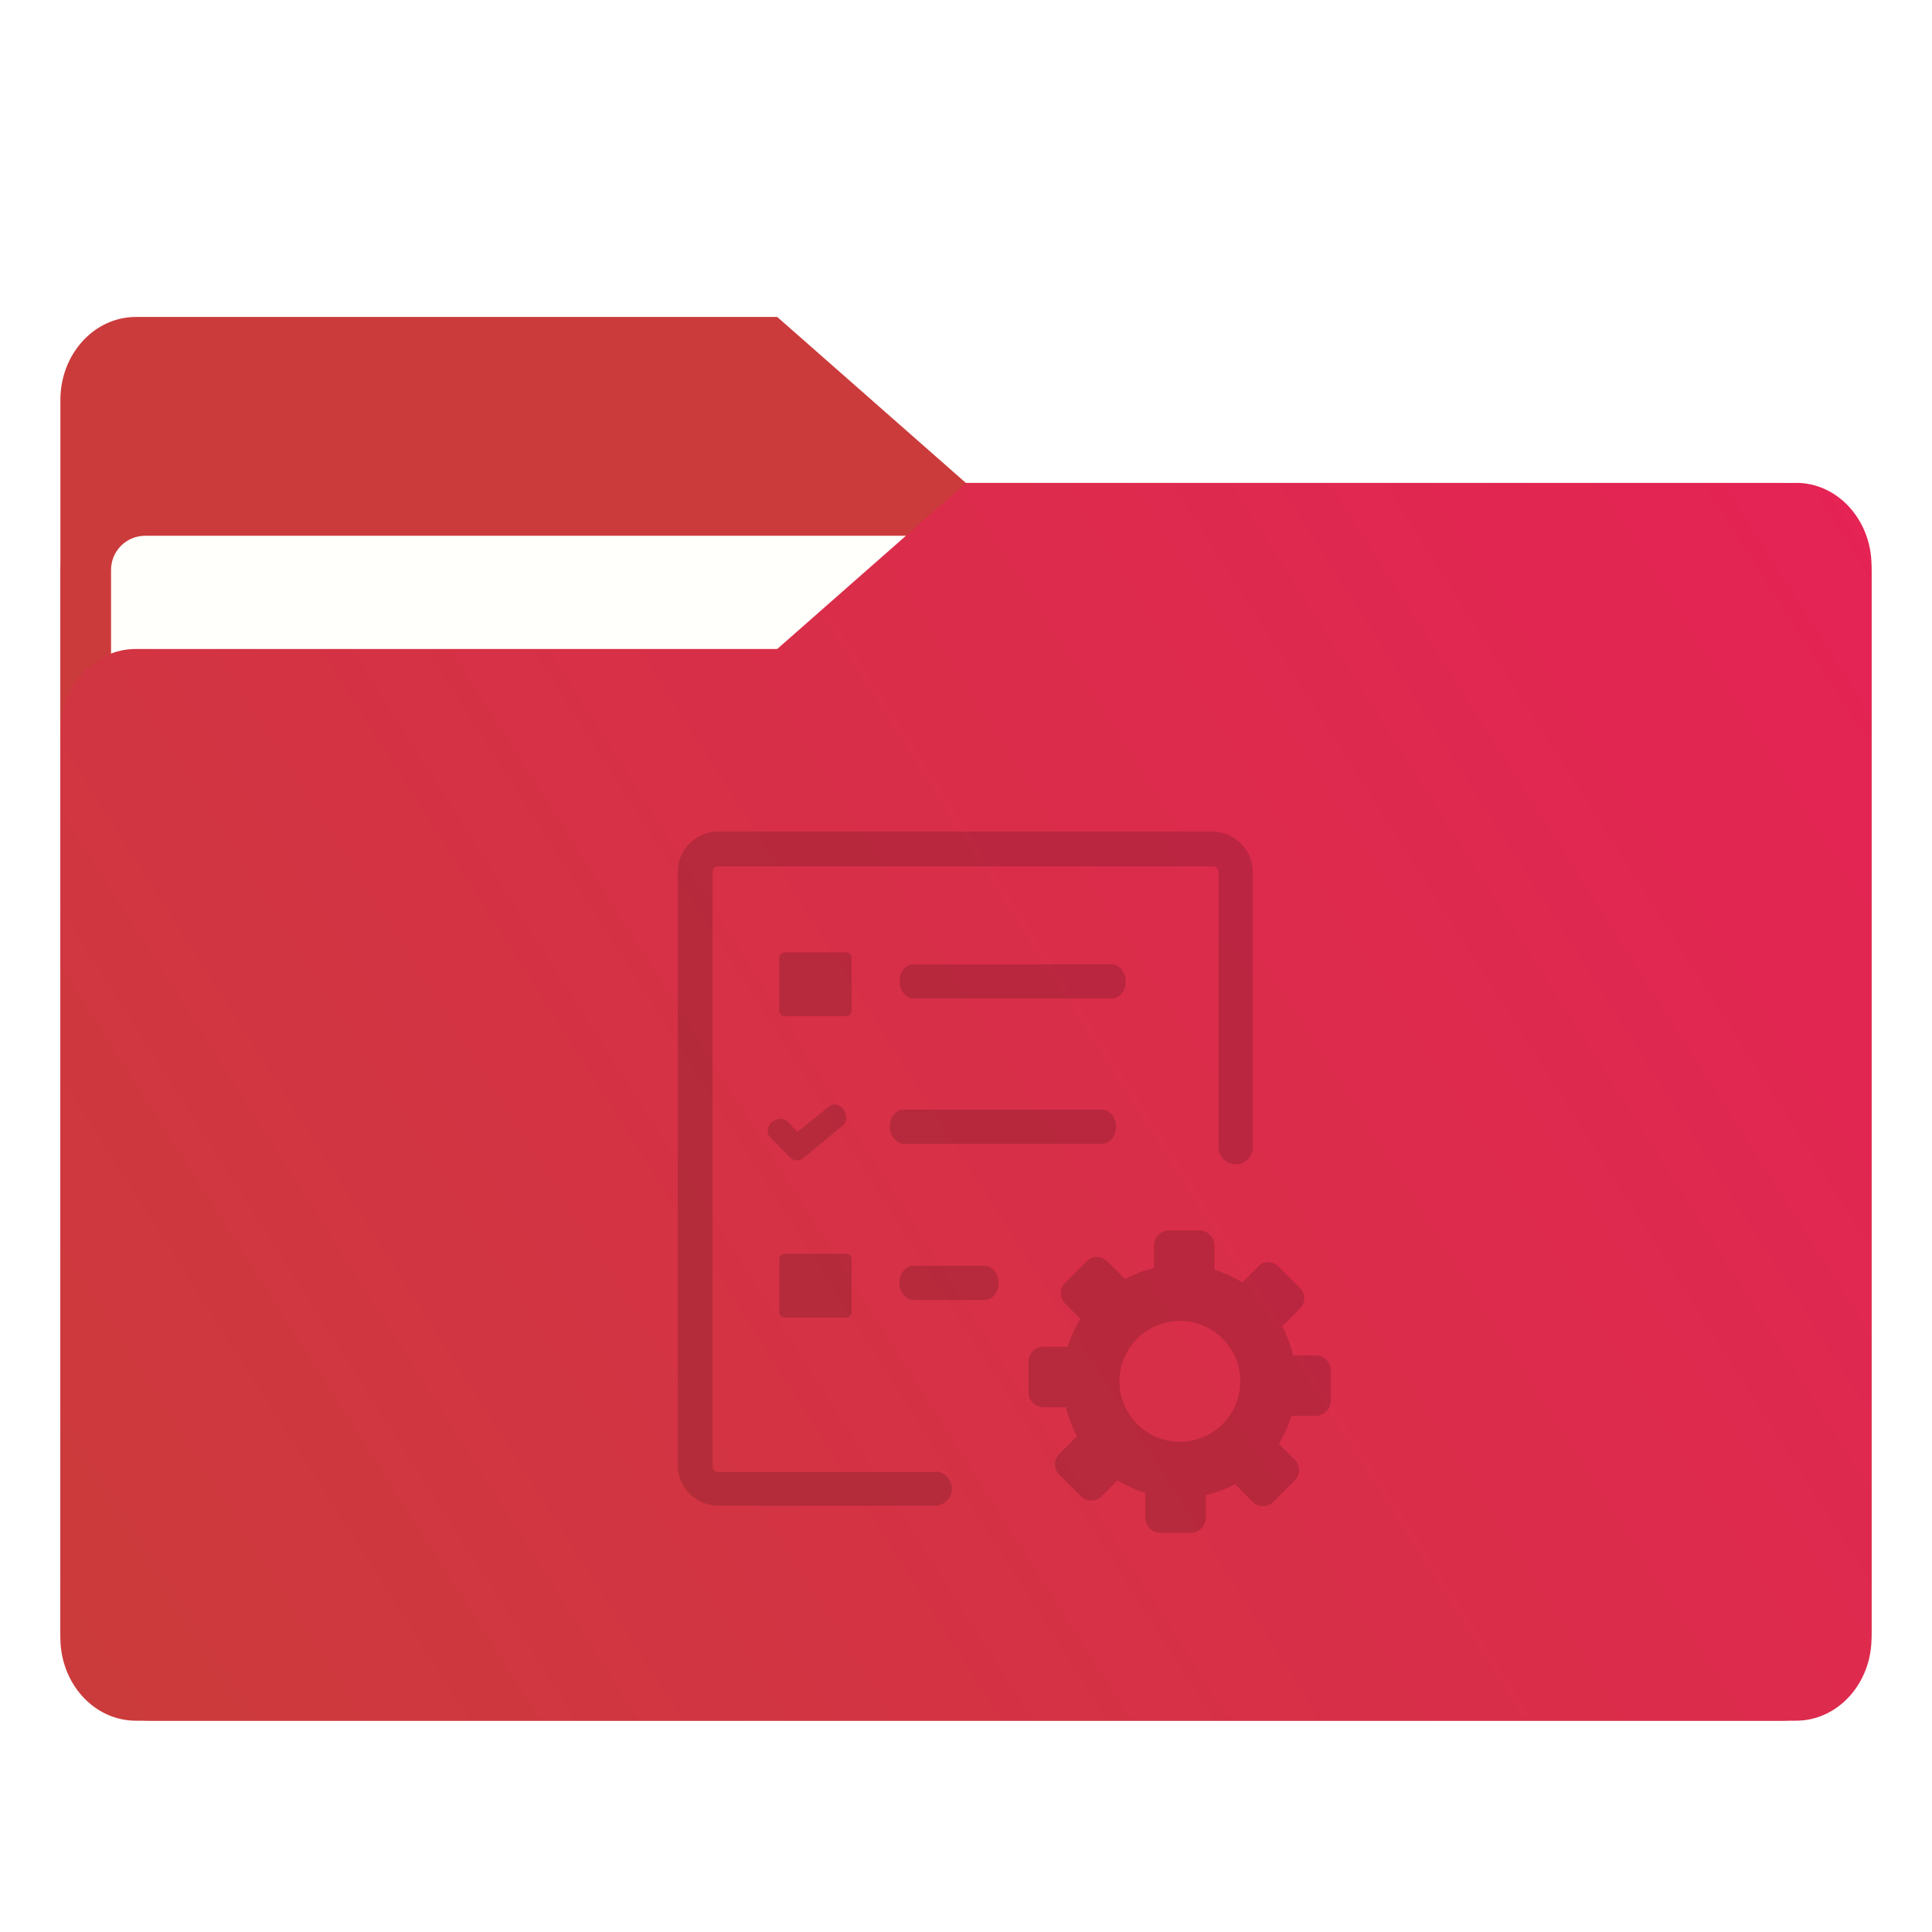
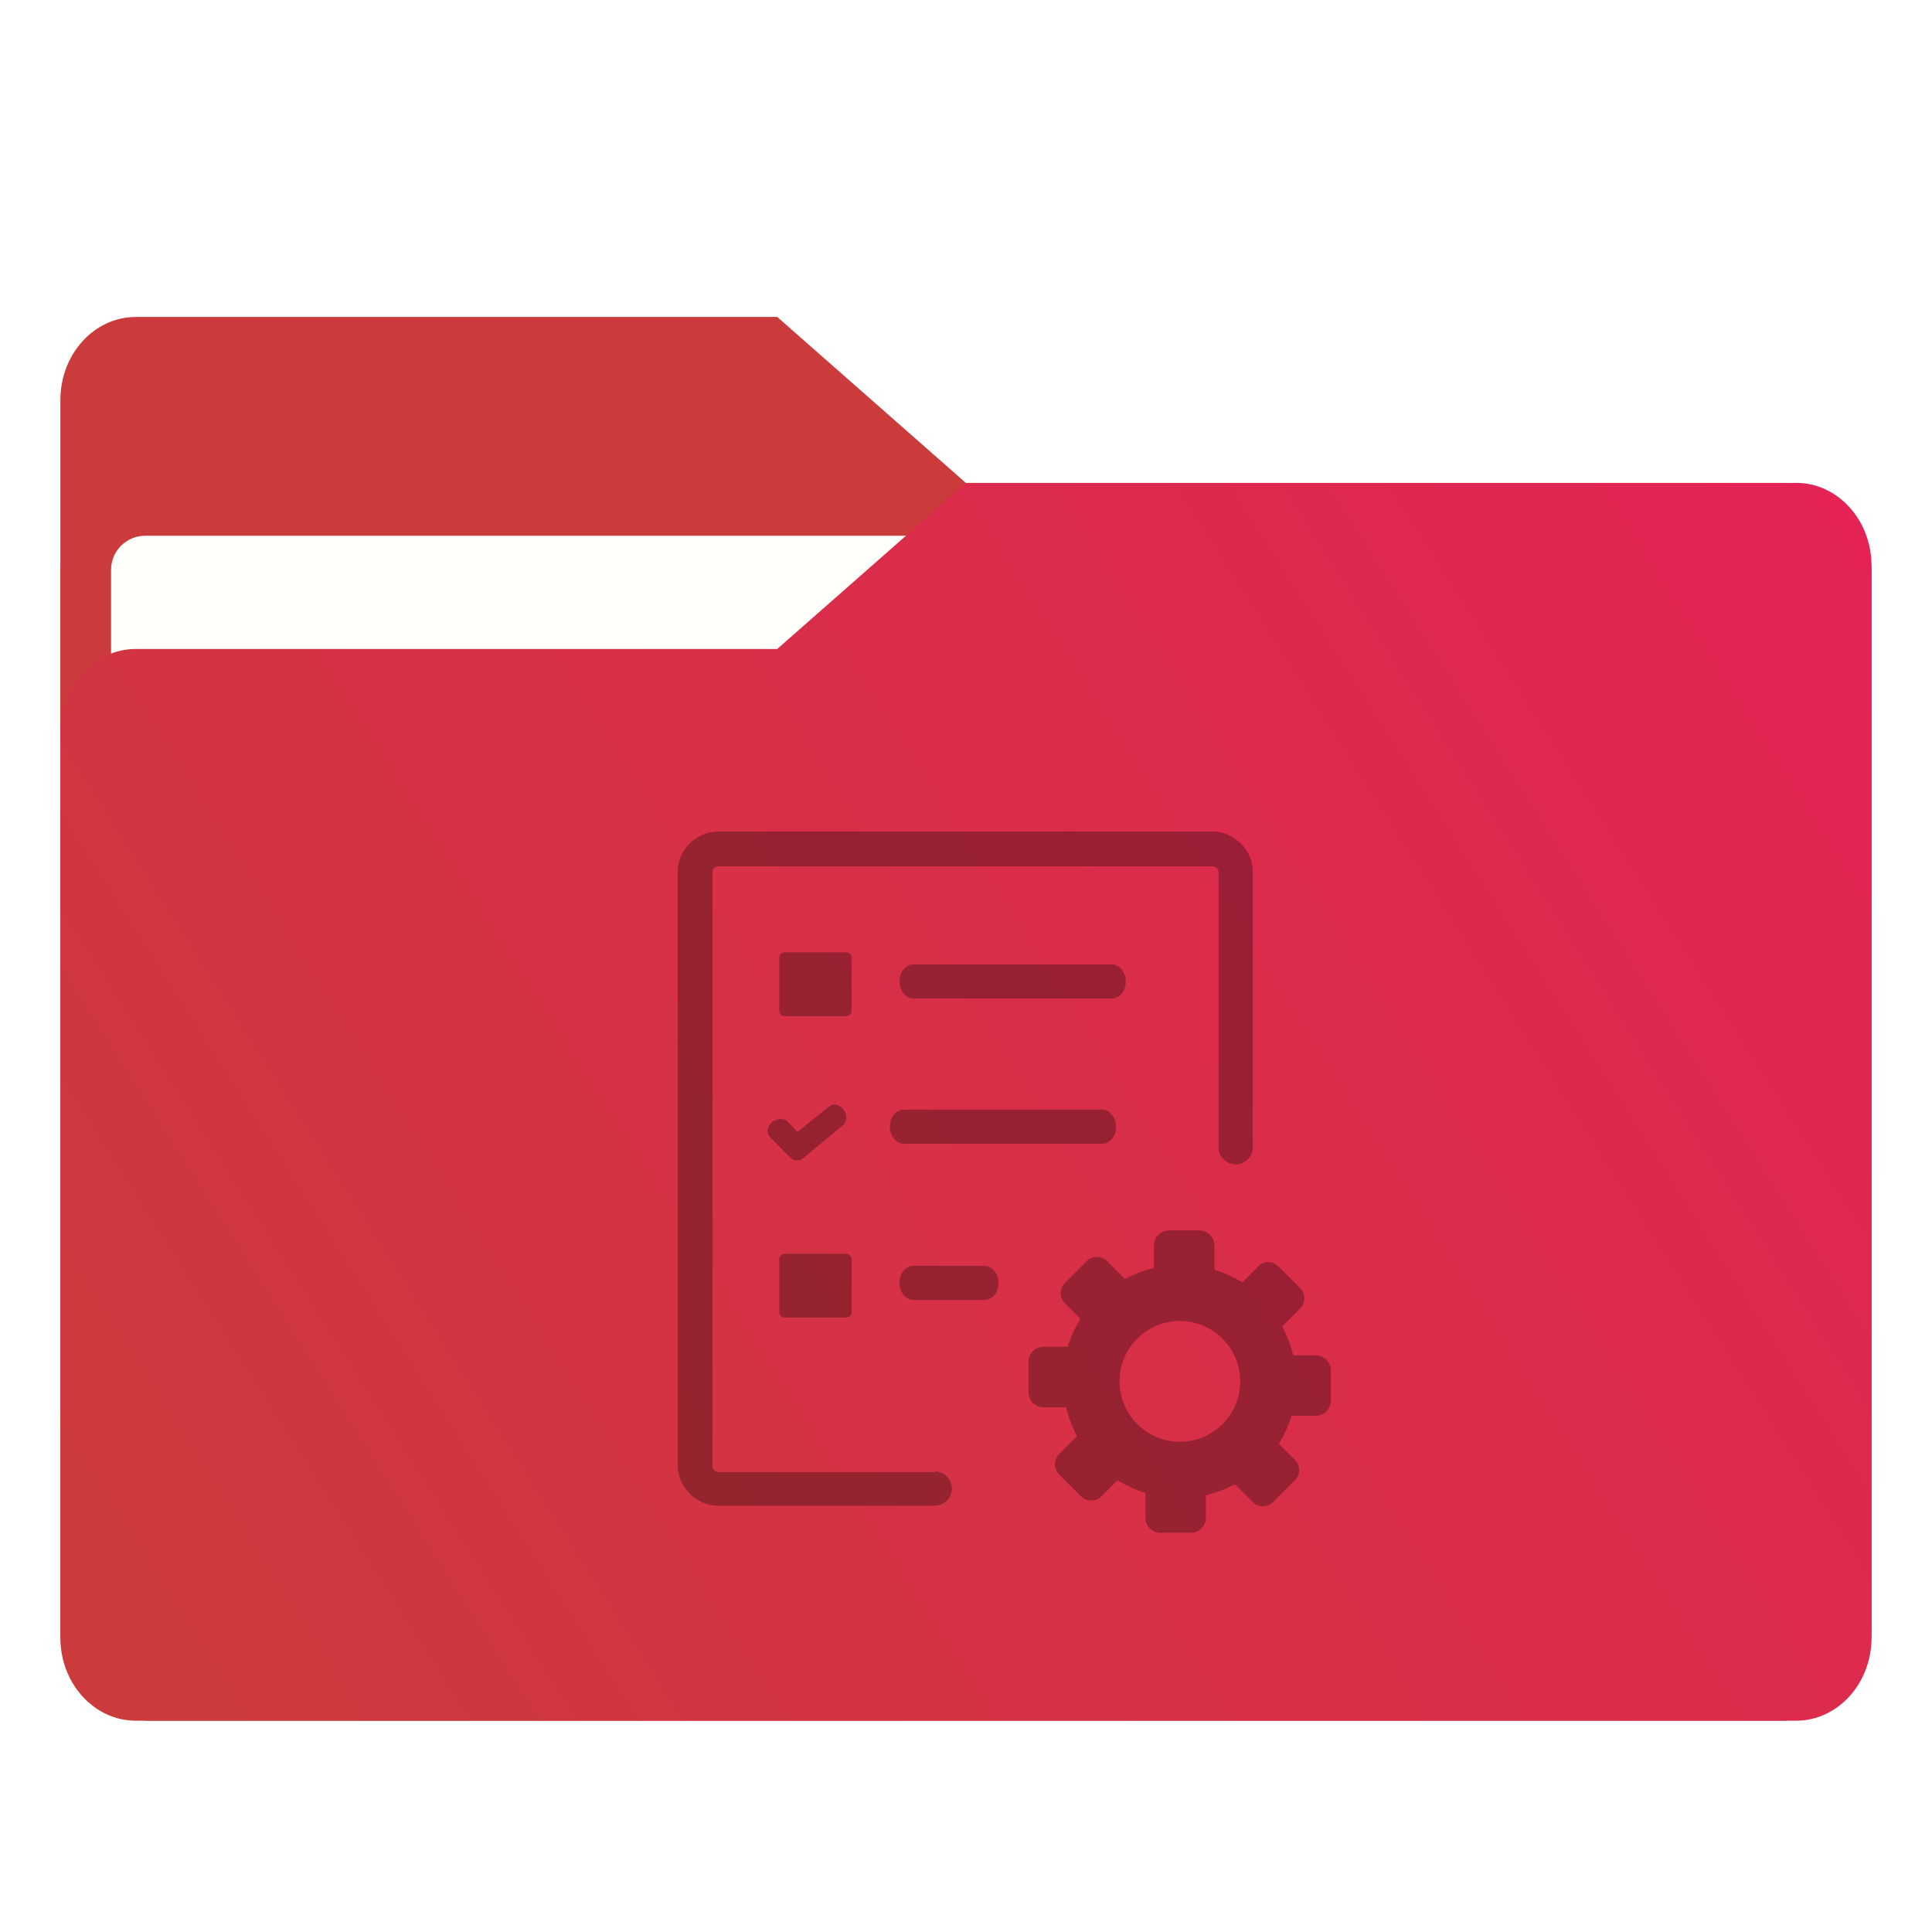
<svg xmlns="http://www.w3.org/2000/svg" xmlns:xlink="http://www.w3.org/1999/xlink" width="64" height="64" version="1.1" viewBox="0 0 16.933 16.933" id="svg56">
  <defs id="defs18">
    <linearGradient id="linearGradient1064" x1="-15.961" x2="-.301" y1="-43.254" y2="-54.196" gradientTransform="matrix(1 0 0 1.1 16.669 62.435)" gradientUnits="userSpaceOnUse">
      <stop stop-color="#cb3b3b" offset="0" id="stop2" />
      <stop stop-color="#e62256" offset="1" id="stop4" />
    </linearGradient>
    <linearGradient id="linearGradient992" x1="-16.14" x2="-1.07" y1="-55.616" y2="-44.835" gradientTransform="matrix(1 0 0 1.1 16.669 62.435)" gradientUnits="userSpaceOnUse">
      <stop stop-color="#cb3b3b" offset="0" id="stop7" />
      <stop stop-color="#e62256" offset="1" id="stop9" />
    </linearGradient>
    <linearGradient id="linearGradient1006" x1=".529" x2="16.217" y1="2.778" y2="14.872" gradientTransform="matrix(1,0,0,1.1,16.669,62.435)" gradientUnits="userSpaceOnUse">
      <stop stop-color="#cb3b3b" offset="0" id="stop12" />
      <stop stop-color="#e62256" offset="1" id="stop14" />
    </linearGradient>
    <linearGradient id="linearGradient939" x1="-16.14" x2="-1.07" y1="-55.616" y2="-44.835" gradientTransform="matrix(1,0,0,1.1,16.669,62.435)" gradientUnits="userSpaceOnUse" xlink:href="#linearGradient992" />
  </defs>
-   <g fill="#85203b" stroke-width=".265" id="g30">
+   <g fill="#5e4aa6" stroke-width=".265" id="g30">
    <circle cx="-330.35" cy="-328.38" r="0" id="circle22" />
    <circle cx="-312.11" cy="-326.25" r="0" id="circle24" />
    <circle cx="-306.02" cy="-333.07" r="0" id="circle26" />
    <circle cx="-308.84" cy="-326.01" r="0" id="circle28" />
  </g>
-   <g transform="translate(.000295 -.00032978)" fill="#85203b" stroke-width=".265" id="g42">
+   <g transform="translate(.000295 -.00032978)" fill="#5e4aa6" stroke-width=".265" id="g42">
    <circle cx="-330.35" cy="-328.38" r="0" id="circle32" />
    <circle cx="-312.11" cy="-326.25" r="0" id="circle34" />
    <circle cx="-306.02" cy="-333.07" r="0" id="circle36" />
    <circle cx="-308.84" cy="-326.01" r="0" id="circle38" />
    <circle cx="-328.8" cy="-330.45" r="0" id="circle40" />
  </g>
  <g transform="translate(.000295 -.00032978)" id="g52">
    <g transform="matrix(1,0,0,1.1,16.669,63.956)" fill="url(#linearGradient939)" stroke-width=".661" id="g46">
      <path d="m-8.203-51.317h-7.937v-3.638c0-0.365 0.296-0.661 0.661-0.661h5.622l1.654 1.323z" fill="url(#linearGradient939)" id="path44" />
    </g>
    <rect x=".529" y="4.233" width="15.874" height="10.848" ry=".794" fill="url(#linearGradient1006)" id="rect48" />
    <rect x=".973" y="4.696" width="14.987" height="9.922" ry=".299" fill="#fffffc" id="rect50" />
  </g>
  <path d="m15.742 4.233h-7.276l-1.654 1.455h-5.622c-0.365 0-0.661 0.326-0.661 0.728v7.937c0 0.402 0.296 0.728 0.661 0.728h14.552c0.365 0 0.661-0.326 0.661-0.728v-9.393c0-0.402-0.296-0.728-0.661-0.728z" fill="url(#linearGradient1064)" stroke-width=".694" id="path54" />
-   <path class="st0" d="m 11.204,11.099 0.19,0.19 c 0.05,0.05 0.05,0.13 0,0.18 l -0.155,0.155 c 0.04,0.08 0.075,0.165 0.095,0.255 h 0.2 c 0.07,0 0.13,0.06 0.13,0.13 v 0.27 c 0,0.07 -0.06,0.13 -0.13,0.13 H 11.319 c -0.025,0.085 -0.065,0.17 -0.11,0.245 l 0.14,0.14 c 0.05,0.05 0.05,0.13 0,0.18 l -0.19,0.19 c -0.05,0.05 -0.13,0.05 -0.18,0 l -0.155,-0.155 c -0.08,0.04 -0.165,0.075 -0.255,0.095 v 0.2 c 0,0.07 -0.06,0.13 -0.13,0.13 h -0.27 c -0.07,0 -0.13,-0.06 -0.13,-0.13 v -0.22 c -0.085,-0.025 -0.17,-0.065 -0.245,-0.11 l -0.14,0.14 c -0.05,0.05 -0.13,0.05 -0.18,0 l -0.19,-0.19 c -0.05,-0.05 -0.05,-0.13 0,-0.18 l 0.155,-0.155 c -0.04,-0.08 -0.075,-0.165 -0.095,-0.255 h -0.2 c -0.07,0 -0.13,-0.06 -0.13,-0.13 v -0.27 c 0,-0.07 0.06,-0.13 0.13,-0.13 h 0.215 c 0.025,-0.085 0.065,-0.17 0.11,-0.245 l -0.135,-0.135 c -0.05,-0.05 -0.05,-0.13 0,-0.18 l 0.19,-0.19 c 0.05,-0.05 0.13,-0.05 0.18,0 l 0.155,0.155 c 0.08,-0.04 0.165,-0.075 0.255,-0.095 v -0.2 c 0,-0.07 0.06,-0.13 0.13,-0.13 h 0.27 c 0.07,0 0.13,0.06 0.13,0.13 v 0.215 c 0.085,0.025 0.17,0.065 0.245,0.11 l 0.14,-0.14 c 0.04,-0.05 0.125,-0.05 0.175,0 z m -3.196,0.295 c -0.07,0 -0.125,-0.07 -0.125,-0.15 0,-0.085 0.055,-0.15 0.125,-0.15 h 0.619 c 0.07,0 0.125,0.07 0.125,0.15 0,0.085 -0.055,0.15 -0.125,0.15 z m 0.185,1.503 c 0.085,0 0.15,0.07 0.15,0.15 0,0.085 -0.07,0.15 -0.15,0.15 h -1.898 c -0.095,0 -0.185,-0.04 -0.25,-0.105 -0.065,-0.065 -0.105,-0.15 -0.105,-0.25 V 7.643 c 0,-0.1 0.04,-0.185 0.105,-0.25 0.065,-0.065 0.15,-0.105 0.25,-0.105 h 4.33 c 0.095,0 0.185,0.04 0.25,0.105 0.065,0.065 0.105,0.15 0.105,0.25 v 2.412 c 0,0.085 -0.07,0.15 -0.15,0.15 -0.085,0 -0.15,-0.07 -0.15,-0.15 V 7.643 c 0,-0.015 -0.005,-0.025 -0.015,-0.035 -0.01,-0.01 -0.02,-0.015 -0.035,-0.015 H 6.295 c -0.015,0 -0.025,0.005 -0.035,0.015 -0.01,0.005 -0.015,0.02 -0.015,0.035 v 5.209 c 0,0.015 0.005,0.025 0.015,0.035 0.01,0.01 0.02,0.015 0.035,0.015 h 1.898 z m -1.313,-1.908 h 0.534 c 0.03,0 0.05,0.02 0.05,0.05 v 0.459 c 0,0.03 -0.02,0.05 -0.05,0.05 h -0.534 c -0.03,0 -0.05,-0.02 -0.05,-0.05 v -0.459 c 0,-0.03 0.02,-0.05 0.05,-0.05 z m 0,-2.642 h 0.534 c 0.03,0 0.05,0.02 0.05,0.05 v 0.459 c 0,0.03 -0.02,0.05 -0.05,0.05 h -0.534 c -0.03,0 -0.05,-0.02 -0.05,-0.05 V 8.397 c 0,-0.03 0.02,-0.05 0.05,-0.05 z m 1.129,0.405 c -0.07,0 -0.125,-0.07 -0.125,-0.15 0,-0.085 0.055,-0.15 0.125,-0.15 h 1.733 c 0.07,0 0.125,0.07 0.125,0.15 0,0.085 -0.055,0.15 -0.125,0.15 z m -0.974,1.403 c -0.035,0.025 -0.08,0.02 -0.115,-0.015 -0.005,-0.005 -0.005,-0.005 -0.01,-0.01 L 6.749,9.966 c -0.035,-0.035 -0.025,-0.09 0.015,-0.13 0.045,-0.035 0.105,-0.04 0.14,-0.005 l 0.085,0.09 0.28,-0.225 c 0.035,-0.03 0.095,-0.015 0.125,0.03 0.035,0.045 0.03,0.11 -0.01,0.14 z m 0.889,-0.13 c -0.07,0 -0.125,-0.07 -0.125,-0.15 0,-0.085 0.055,-0.15 0.125,-0.15 h 1.733 c 0.07,0 0.125,0.07 0.125,0.15 0,0.085 -0.055,0.15 -0.125,0.15 z m 2.417,1.553 c 0.29,0 0.529,0.235 0.529,0.529 0,0.29 -0.235,0.529 -0.529,0.529 -0.29,0 -0.529,-0.235 -0.529,-0.529 0,-0.295 0.24,-0.529 0.529,-0.529 z" opacity="0.15" stroke-width="0.05" id="path53" style="clip-rule:evenodd;fill-rule:evenodd" />
+   <path class="st0" d="m 11.204,11.099 0.19,0.19 c 0.05,0.05 0.05,0.13 0,0.18 l -0.155,0.155 c 0.04,0.08 0.075,0.165 0.095,0.255 h 0.2 c 0.07,0 0.13,0.06 0.13,0.13 v 0.27 c 0,0.07 -0.06,0.13 -0.13,0.13 H 11.319 c -0.025,0.085 -0.065,0.17 -0.11,0.245 l 0.14,0.14 c 0.05,0.05 0.05,0.13 0,0.18 l -0.19,0.19 c -0.05,0.05 -0.13,0.05 -0.18,0 l -0.155,-0.155 c -0.08,0.04 -0.165,0.075 -0.255,0.095 v 0.2 c 0,0.07 -0.06,0.13 -0.13,0.13 h -0.27 c -0.07,0 -0.13,-0.06 -0.13,-0.13 v -0.22 c -0.085,-0.025 -0.17,-0.065 -0.245,-0.11 l -0.14,0.14 c -0.05,0.05 -0.13,0.05 -0.18,0 l -0.19,-0.19 c -0.05,-0.05 -0.05,-0.13 0,-0.18 l 0.155,-0.155 c -0.04,-0.08 -0.075,-0.165 -0.095,-0.255 h -0.2 c -0.07,0 -0.13,-0.06 -0.13,-0.13 v -0.27 c 0,-0.07 0.06,-0.13 0.13,-0.13 h 0.215 c 0.025,-0.085 0.065,-0.17 0.11,-0.245 l -0.135,-0.135 c -0.05,-0.05 -0.05,-0.13 0,-0.18 l 0.19,-0.19 c 0.05,-0.05 0.13,-0.05 0.18,0 l 0.155,0.155 c 0.08,-0.04 0.165,-0.075 0.255,-0.095 v -0.2 c 0,-0.07 0.06,-0.13 0.13,-0.13 h 0.27 c 0.07,0 0.13,0.06 0.13,0.13 v 0.215 c 0.085,0.025 0.17,0.065 0.245,0.11 l 0.14,-0.14 c 0.04,-0.05 0.125,-0.05 0.175,0 z m -3.196,0.295 c -0.07,0 -0.125,-0.07 -0.125,-0.15 0,-0.085 0.055,-0.15 0.125,-0.15 h 0.619 c 0.07,0 0.125,0.07 0.125,0.15 0,0.085 -0.055,0.15 -0.125,0.15 z m 0.185,1.503 c 0.085,0 0.15,0.07 0.15,0.15 0,0.085 -0.07,0.15 -0.15,0.15 h -1.898 c -0.095,0 -0.185,-0.04 -0.25,-0.105 -0.065,-0.065 -0.105,-0.15 -0.105,-0.25 V 7.643 c 0,-0.1 0.04,-0.185 0.105,-0.25 0.065,-0.065 0.15,-0.105 0.25,-0.105 h 4.33 c 0.095,0 0.185,0.04 0.25,0.105 0.065,0.065 0.105,0.15 0.105,0.25 v 2.412 c 0,0.085 -0.07,0.15 -0.15,0.15 -0.085,0 -0.15,-0.07 -0.15,-0.15 V 7.643 c 0,-0.015 -0.005,-0.025 -0.015,-0.035 -0.01,-0.01 -0.02,-0.015 -0.035,-0.015 H 6.295 c -0.015,0 -0.025,0.005 -0.035,0.015 -0.01,0.005 -0.015,0.02 -0.015,0.035 v 5.209 c 0,0.015 0.005,0.025 0.015,0.035 0.01,0.01 0.02,0.015 0.035,0.015 h 1.898 z m -1.313,-1.908 h 0.534 c 0.03,0 0.05,0.02 0.05,0.05 v 0.459 c 0,0.03 -0.02,0.05 -0.05,0.05 h -0.534 c -0.03,0 -0.05,-0.02 -0.05,-0.05 v -0.459 c 0,-0.03 0.02,-0.05 0.05,-0.05 z m 0,-2.642 h 0.534 c 0.03,0 0.05,0.02 0.05,0.05 v 0.459 c 0,0.03 -0.02,0.05 -0.05,0.05 h -0.534 c -0.03,0 -0.05,-0.02 -0.05,-0.05 V 8.397 c 0,-0.03 0.02,-0.05 0.05,-0.05 z m 1.129,0.405 c -0.07,0 -0.125,-0.07 -0.125,-0.15 0,-0.085 0.055,-0.15 0.125,-0.15 h 1.733 c 0.07,0 0.125,0.07 0.125,0.15 0,0.085 -0.055,0.15 -0.125,0.15 z m -0.974,1.403 c -0.035,0.025 -0.08,0.02 -0.115,-0.015 -0.005,-0.005 -0.005,-0.005 -0.01,-0.01 L 6.749,9.966 c -0.035,-0.035 -0.025,-0.09 0.015,-0.13 0.045,-0.035 0.105,-0.04 0.14,-0.005 l 0.085,0.09 0.28,-0.225 c 0.035,-0.03 0.095,-0.015 0.125,0.03 0.035,0.045 0.03,0.11 -0.01,0.14 z m 0.889,-0.13 c -0.07,0 -0.125,-0.07 -0.125,-0.15 0,-0.085 0.055,-0.15 0.125,-0.15 h 1.733 c 0.07,0 0.125,0.07 0.125,0.15 0,0.085 -0.055,0.15 -0.125,0.15 z m 2.417,1.553 c 0.29,0 0.529,0.235 0.529,0.529 0,0.29 -0.235,0.529 -0.529,0.529 -0.29,0 -0.529,-0.235 -0.529,-0.529 0,-0.295 0.24,-0.529 0.529,-0.529 z" opacity="0.30" stroke-width="0.05" id="path53" style="clip-rule:evenodd;fill-rule:evenodd" />
</svg>
